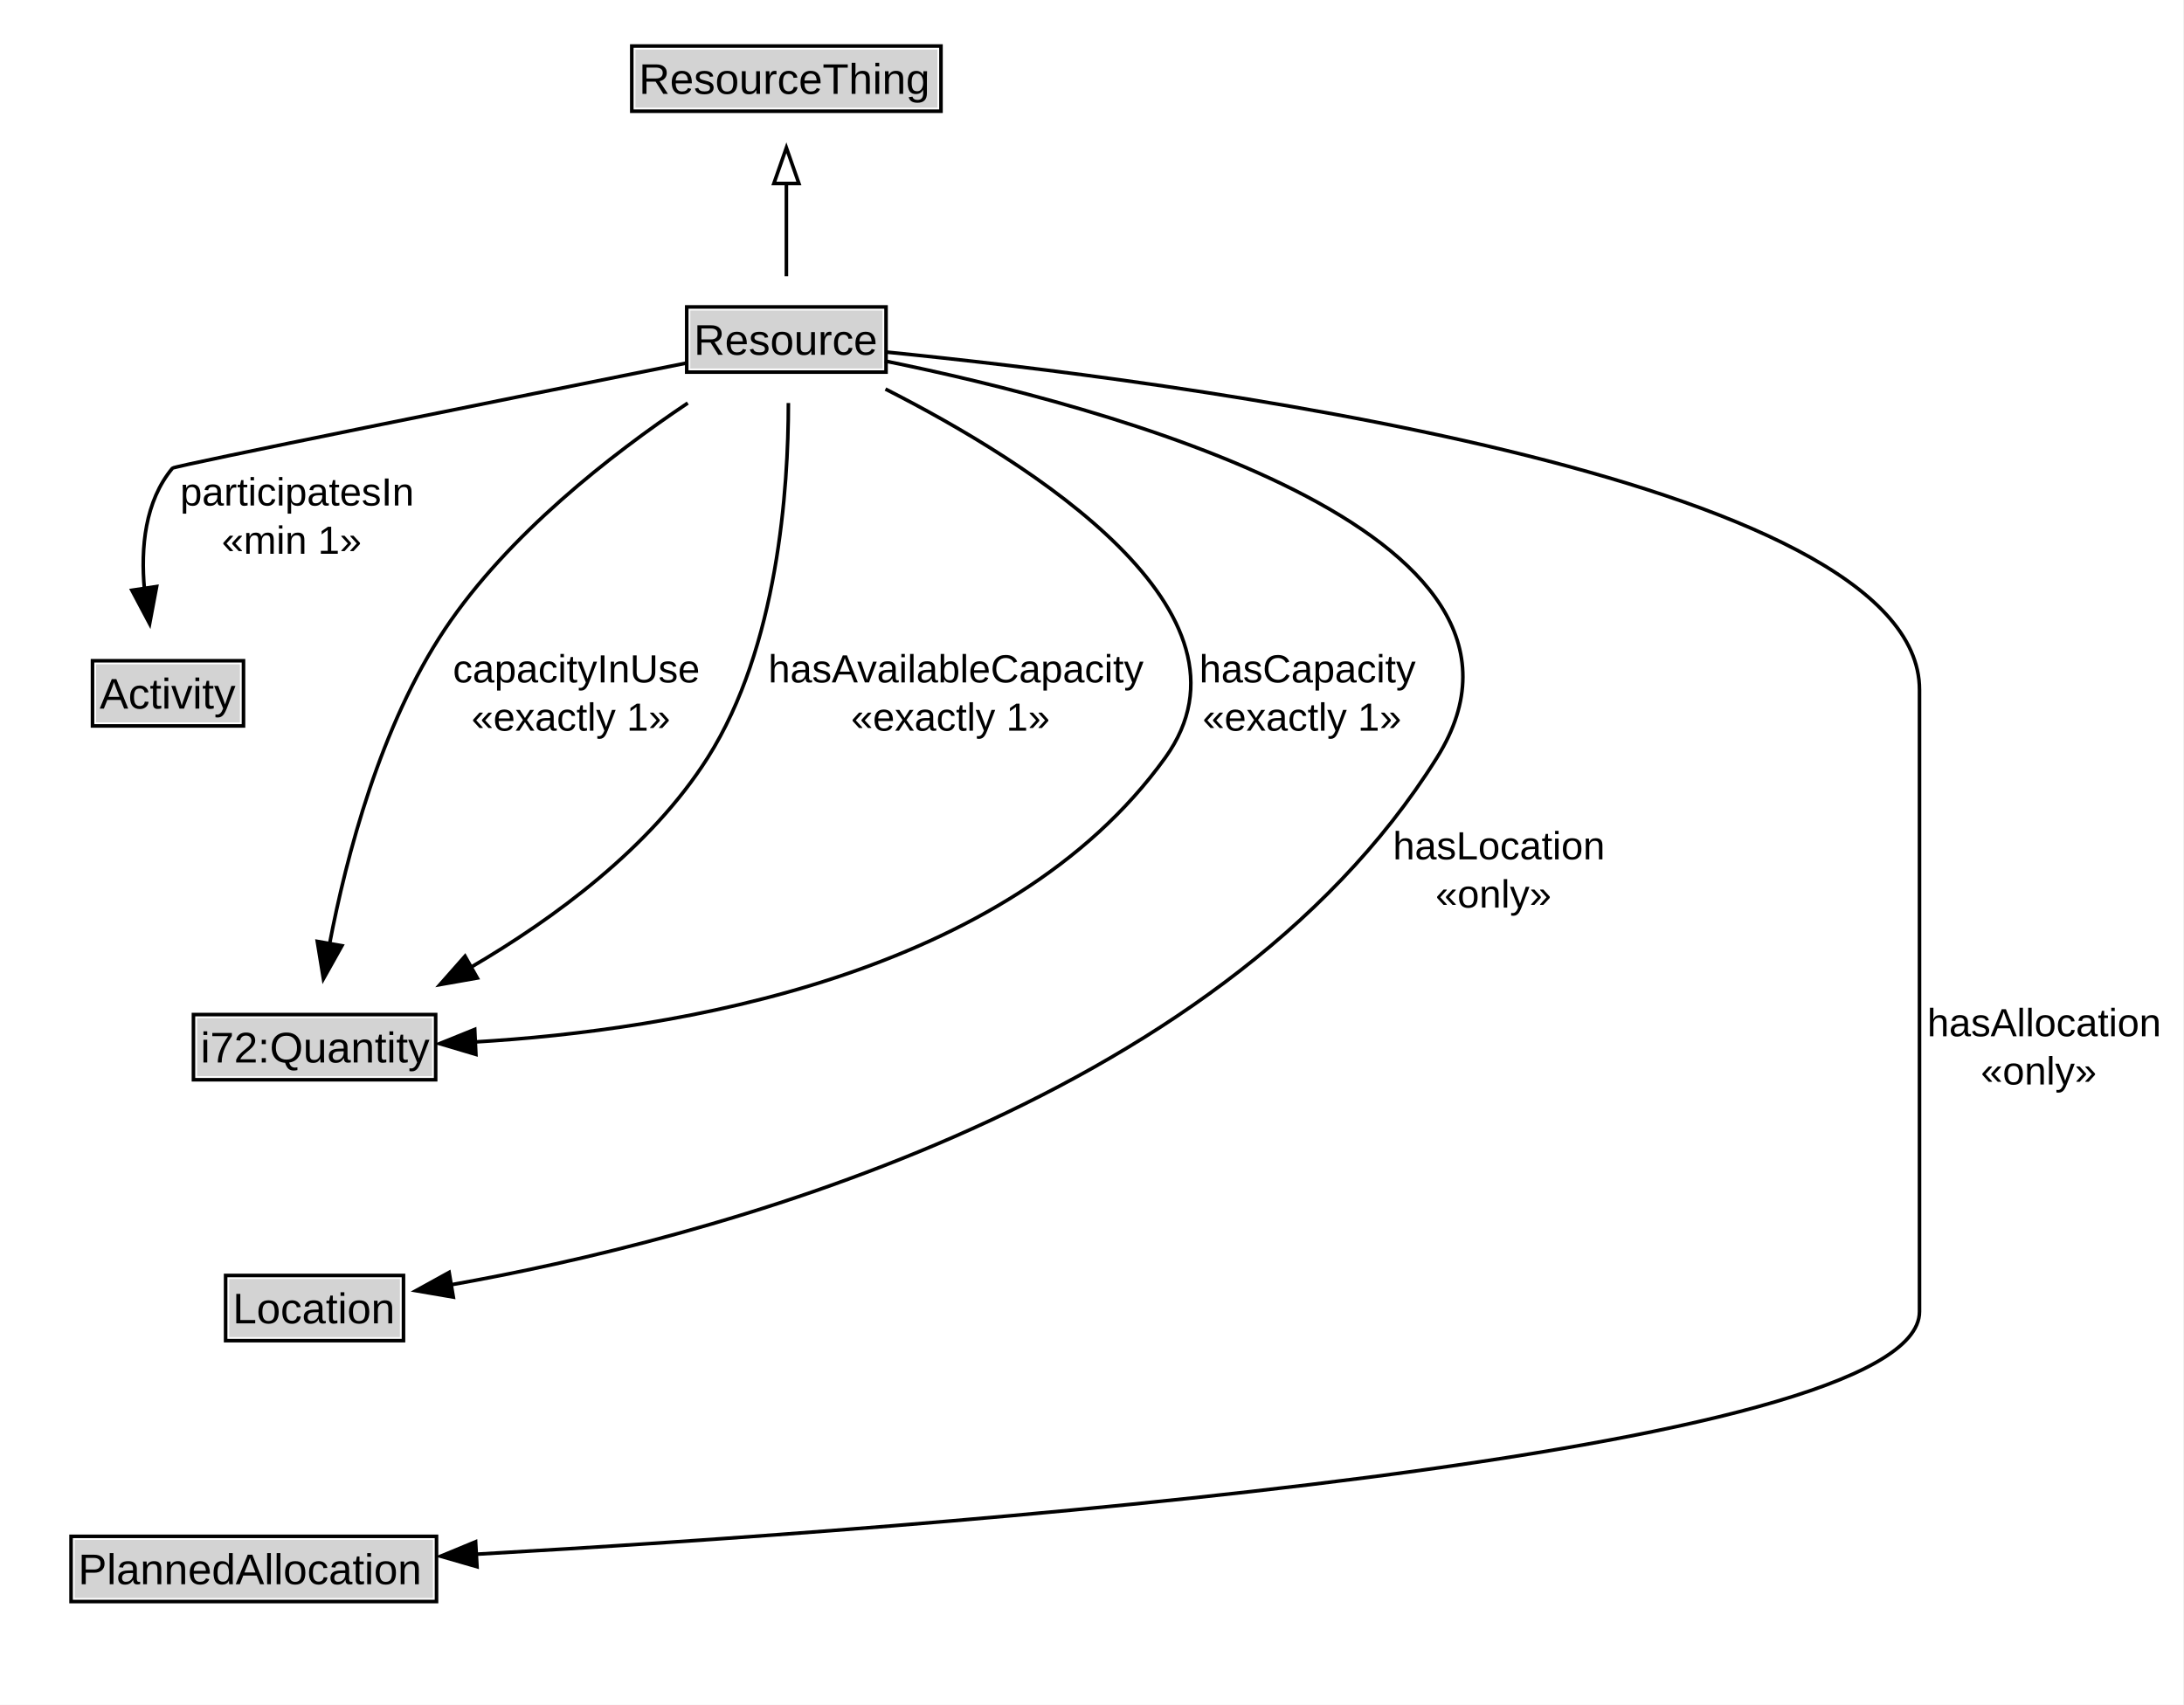
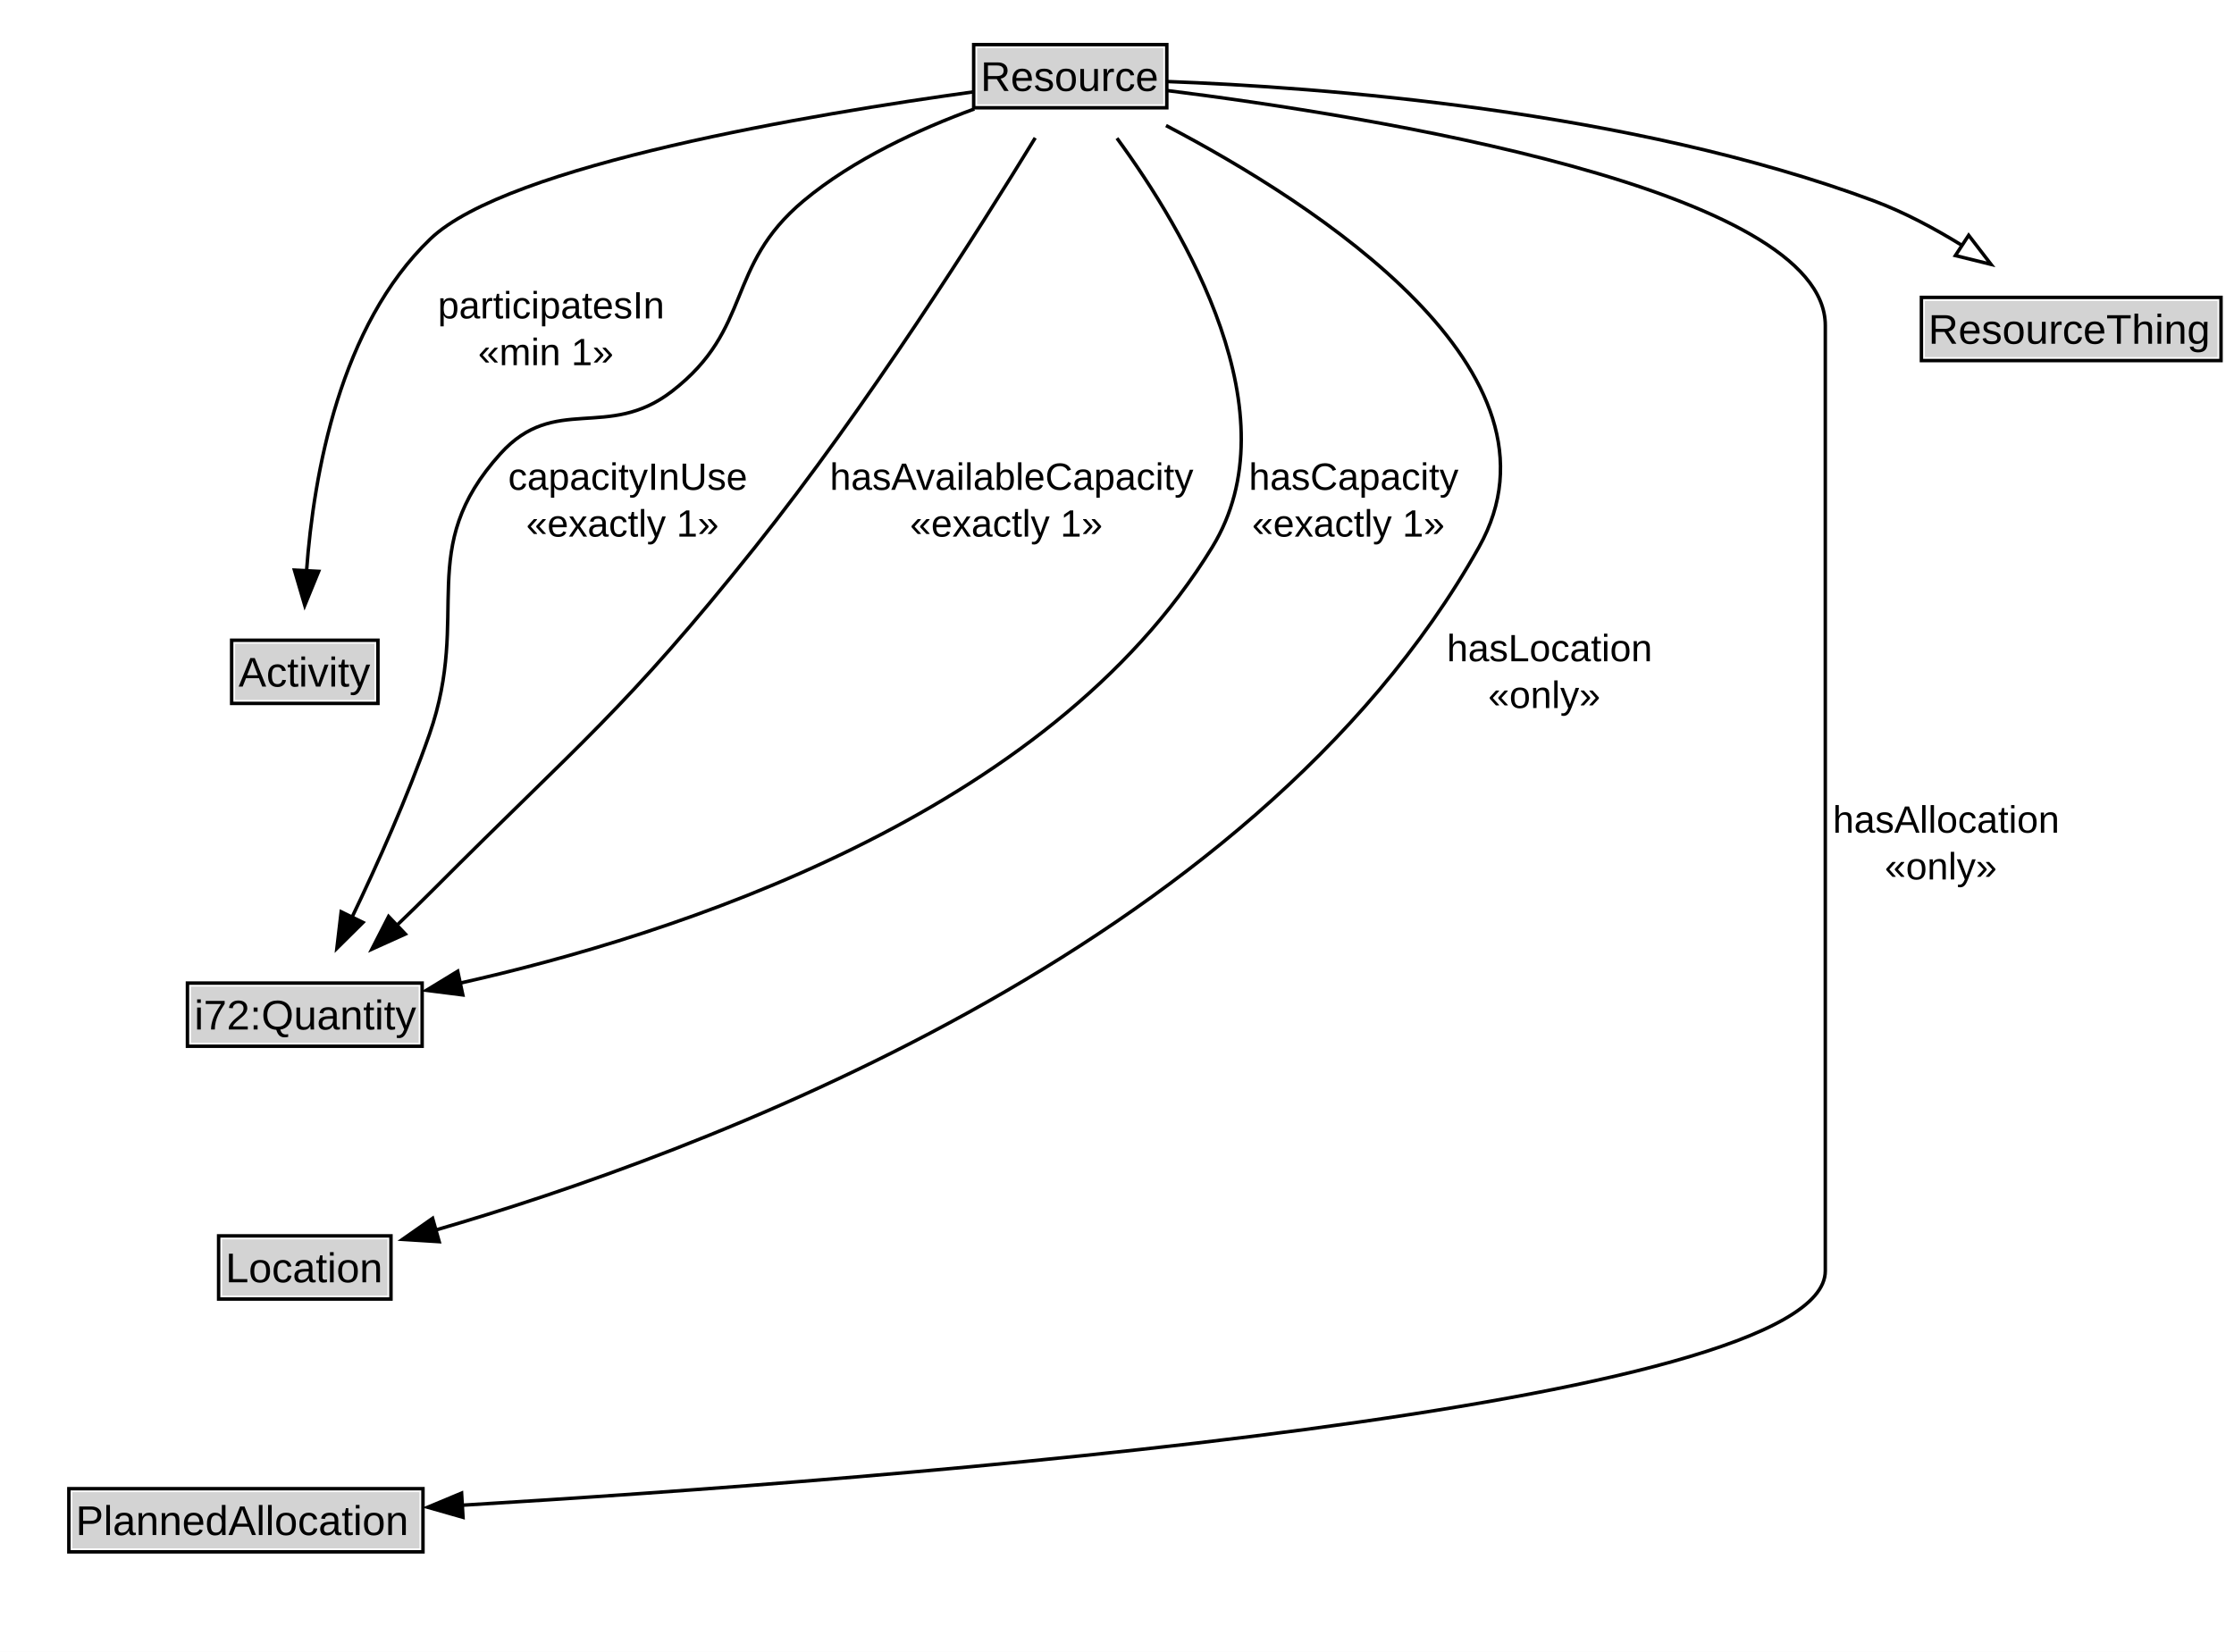
- <svg xmlns="http://www.w3.org/2000/svg" xmlns:xlink="http://www.w3.org/1999/xlink" width="611pt" height="477pt" viewBox="0.00 0.00 611.00 477.00">
+ <svg xmlns="http://www.w3.org/2000/svg" xmlns:xlink="http://www.w3.org/1999/xlink" width="645pt" height="477pt" viewBox="0.00 0.00 645.00 477.00">
  <g id="graph0" class="graph" transform="scale(1 1) rotate(0) translate(4 473)">
-     <polygon fill="white" stroke="none" points="-4,4 -4,-473 606.75,-473 606.75,4 -4,4" />
+     <polygon fill="white" stroke="none" points="-4,4 -4,-473 641.25,-473 641.25,4 -4,4" />
    <g id="clust2" class="cluster">
</g>
    <g id="node1" class="node">
      <g id="a_node1">
-         <a xlink:href="../Resource.md" xlink:title="&lt;TABLE&gt;">
-           <polygon fill="lightgray" stroke="none" points="189.12,-369.88 189.12,-386.12 242.88,-386.12 242.88,-369.88 189.12,-369.88" />
-           <text xml:space="preserve" text-anchor="start" x="190.12" y="-373.73" font-family="Arial" font-size="12.00">Resource</text>
-           <polygon fill="none" stroke="black" points="188.12,-368.88 188.12,-387.12 243.88,-387.12 243.88,-368.88 188.12,-368.88" />
+         <a xlink:href="../Resource" xlink:title="&lt;TABLE&gt;">
+           <polygon fill="lightgray" stroke="none" points="278.12,-442.88 278.12,-459.12 331.88,-459.12 331.88,-442.88 278.12,-442.88" />
+           <text xml:space="preserve" text-anchor="start" x="279.12" y="-446.73" font-family="Arial" font-size="12.00">Resource</text>
+           <polygon fill="none" stroke="black" points="277.12,-441.88 277.12,-460.12 332.88,-460.12 332.88,-441.88 277.12,-441.88" />
        </a>
      </g>
    </g>
    <g id="node3" class="node">
      <g id="a_node3">
-         <a xlink:href="../Activity.md" xlink:title="&lt;TABLE&gt;">
-           <polygon fill="lightgray" stroke="none" points="22.88,-270.88 22.88,-287.12 63.12,-287.12 63.12,-270.88 22.88,-270.88" />
-           <text xml:space="preserve" text-anchor="start" x="23.88" y="-274.73" font-family="Arial" font-size="12.00">Activity</text>
-           <polygon fill="none" stroke="black" points="21.88,-269.88 21.88,-288.12 64.12,-288.12 64.12,-269.88 21.88,-269.88" />
+         <a xlink:href="../Activity" xlink:title="&lt;TABLE&gt;">
+           <polygon fill="lightgray" stroke="none" points="63.88,-270.88 63.88,-287.12 104.12,-287.12 104.12,-270.88 63.88,-270.88" />
+           <text xml:space="preserve" text-anchor="start" x="64.88" y="-274.73" font-family="Arial" font-size="12.00">Activity</text>
+           <polygon fill="none" stroke="black" points="62.88,-269.88 62.88,-288.12 105.12,-288.12 105.12,-269.88 62.88,-269.88" />
        </a>
      </g>
    </g>
    <g id="edge9" class="edge">
-       <path fill="none" stroke="black" d="M188.14,-371.44C139.65,-361.74 44.83,-342.7 44.25,-342 36.55,-332.76 35.33,-319.77 36.41,-308.07" />
-       <polygon fill="black" stroke="black" points="39.82,-308.89 37.86,-298.48 32.9,-307.84 39.82,-308.89" />
-       <text xml:space="preserve" text-anchor="middle" x="79.12" y="-331.55" font-family="Arial" font-size="11.00"> participatesIn </text>
-       <text xml:space="preserve" text-anchor="middle" x="79.12" y="-318.05" font-family="Arial" font-size="11.00"> «min 1»  </text>
+       <path fill="none" stroke="black" d="M277.2,-446.49C231.32,-440.16 142.6,-425.46 120.25,-404 94.18,-378.96 86.57,-336.31 84.51,-308.14" />
+       <polygon fill="black" stroke="black" points="88,-308.01 83.99,-298.2 81.01,-308.37 88,-308.01" />
+       <text xml:space="preserve" text-anchor="middle" x="155.12" y="-381.05" font-family="Arial" font-size="11.00"> participatesIn </text>
+       <text xml:space="preserve" text-anchor="middle" x="155.12" y="-367.55" font-family="Arial" font-size="11.00"> «min 1»  </text>
    </g>
    <g id="node4" class="node">
-       <polygon fill="lightgray" stroke="none" points="51.12,-171.88 51.12,-188.12 116.88,-188.12 116.88,-171.88 51.12,-171.88" />
-       <text xml:space="preserve" text-anchor="start" x="52.12" y="-175.72" font-family="Arial" font-size="12.00">i72:Quantity</text>
-       <polygon fill="none" stroke="black" points="50.12,-170.88 50.12,-189.12 117.88,-189.12 117.88,-170.88 50.12,-170.88" />
+       <g id="a_node4">
+         <a xlink:href="https://w3id.org/citydata/21972/v1/Quantity" xlink:title="&lt;TABLE&gt;">
+           <polygon fill="lightgray" stroke="none" points="51.12,-171.88 51.12,-188.12 116.88,-188.12 116.88,-171.88 51.12,-171.88" />
+           <text xml:space="preserve" text-anchor="start" x="52.12" y="-175.72" font-family="Arial" font-size="12.00">i72:Quantity</text>
+           <polygon fill="none" stroke="black" points="50.12,-170.88 50.12,-189.12 117.88,-189.12 117.88,-170.88 50.12,-170.88" />
+         </a>
+       </g>
    </g>
    <g id="edge10" class="edge">
-       <path fill="none" stroke="black" d="M188.41,-360.22C167.03,-345.89 138.17,-323.43 120.5,-297 102.45,-270 92.92,-233.56 88.18,-208.78" />
-       <polygon fill="black" stroke="black" points="91.66,-208.38 86.48,-199.13 84.77,-209.59 91.66,-208.38" />
-       <text xml:space="preserve" text-anchor="middle" x="157.25" y="-282.05" font-family="Arial" font-size="11.00"> capacityInUse </text>
-       <text xml:space="preserve" text-anchor="middle" x="157.25" y="-268.55" font-family="Arial" font-size="11.00"> «exactly 1»  </text>
+       <path fill="none" stroke="black" d="M277.31,-441.54C261.67,-435.81 242.42,-427.06 228,-415 205.21,-395.94 213.52,-378.16 190,-360 171.47,-345.69 156.2,-359.37 140.5,-342 115.6,-314.45 132.22,-296.07 120,-261 113.71,-242.95 104.93,-223.36 97.62,-208.09" />
+       <polygon fill="black" stroke="black" points="100.8,-206.63 93.27,-199.17 94.51,-209.7 100.8,-206.63" />
+       <text xml:space="preserve" text-anchor="middle" x="177.25" y="-331.55" font-family="Arial" font-size="11.00"> capacityInUse </text>
+       <text xml:space="preserve" text-anchor="middle" x="177.25" y="-318.05" font-family="Arial" font-size="11.00"> «exactly 1»  </text>
    </g>
    <g id="edge11" class="edge">
-       <path fill="none" stroke="black" d="M216.56,-360.24C216.57,-336.36 213.64,-291.99 194,-261 178.04,-235.8 151.05,-216 127.8,-202.39" />
-       <polygon fill="black" stroke="black" points="129.53,-199.35 119.09,-197.51 126.1,-205.45 129.53,-199.35" />
-       <text xml:space="preserve" text-anchor="middle" x="263.43" y="-282.05" font-family="Arial" font-size="11.00"> hasAvailableCapacity </text>
-       <text xml:space="preserve" text-anchor="middle" x="263.43" y="-268.55" font-family="Arial" font-size="11.00"> «exactly 1»  </text>
+       <path fill="none" stroke="black" d="M294.89,-433.19C278.9,-407.04 246.27,-355.43 214,-315 176.34,-267.82 163.61,-258.76 121,-216 117.63,-212.62 114.03,-209.11 110.46,-205.67" />
+       <polygon fill="black" stroke="black" points="113.03,-203.28 103.37,-198.92 108.2,-208.35 113.03,-203.28" />
+       <text xml:space="preserve" text-anchor="middle" x="288.07" y="-331.55" font-family="Arial" font-size="11.00"> hasAvailableCapacity </text>
+       <text xml:space="preserve" text-anchor="middle" x="288.07" y="-318.05" font-family="Arial" font-size="11.00"> «exactly 1»  </text>
    </g>
    <g id="edge12" class="edge">
-       <path fill="none" stroke="black" d="M243.72,-364.14C284.09,-343.62 351.22,-301.65 322,-261 277.94,-199.7 184.57,-184.73 128.77,-181.45" />
-       <polygon fill="black" stroke="black" points="129.14,-177.97 118.98,-180.99 128.81,-184.96 129.14,-177.97" />
-       <text xml:space="preserve" text-anchor="middle" x="361.78" y="-282.05" font-family="Arial" font-size="11.00"> hasCapacity </text>
-       <text xml:space="preserve" text-anchor="middle" x="361.78" y="-268.55" font-family="Arial" font-size="11.00"> «exactly 1»  </text>
+       <path fill="none" stroke="black" d="M318.49,-433.09C338.05,-406.37 369.52,-353.45 346,-315 298.44,-237.25 189.93,-202.79 128.52,-189.04" />
+       <polygon fill="black" stroke="black" points="129.62,-185.7 119.11,-187.03 128.15,-192.54 129.62,-185.7" />
+       <text xml:space="preserve" text-anchor="middle" x="386.83" y="-331.55" font-family="Arial" font-size="11.00"> hasCapacity </text>
+       <text xml:space="preserve" text-anchor="middle" x="386.83" y="-318.05" font-family="Arial" font-size="11.00"> «exactly 1»  </text>
    </g>
    <g id="node5" class="node">
      <g id="a_node5">
-         <a xlink:href="../Location.md" xlink:title="&lt;TABLE&gt;">
+         <a xlink:href="../Location" xlink:title="&lt;TABLE&gt;">
          <polygon fill="lightgray" stroke="none" points="60.12,-98.88 60.12,-115.12 107.88,-115.12 107.88,-98.88 60.12,-98.88" />
          <text xml:space="preserve" text-anchor="start" x="61.12" y="-102.72" font-family="Arial" font-size="12.00">Location</text>
          <polygon fill="none" stroke="black" points="59.12,-97.88 59.12,-116.12 108.88,-116.12 108.88,-97.88 59.12,-97.88" />
        </a>
      </g>
    </g>
    <g id="edge7" class="edge">
-       <path fill="none" stroke="black" d="M243.57,-371.99C303.63,-359.78 437.82,-324.7 398,-261 336.47,-162.57 191.39,-125.79 122.11,-113.5" />
-       <polygon fill="black" stroke="black" points="122.82,-110.07 112.37,-111.86 121.65,-116.98 122.82,-110.07" />
-       <text xml:space="preserve" text-anchor="middle" x="415.34" y="-232.55" font-family="Arial" font-size="11.00"> hasLocation </text>
-       <text xml:space="preserve" text-anchor="middle" x="415.34" y="-219.05" font-family="Arial" font-size="11.00"> «only»  </text>
+       <path fill="none" stroke="black" d="M332.65,-436.75C375.8,-414.14 451.41,-365.63 423,-315 357.34,-197.97 195.63,-139.26 121.83,-117.82" />
+       <polygon fill="black" stroke="black" points="122.8,-114.45 112.22,-115.11 120.9,-121.19 122.8,-114.45" />
+       <text xml:space="preserve" text-anchor="middle" x="443.39" y="-282.05" font-family="Arial" font-size="11.00"> hasLocation </text>
+       <text xml:space="preserve" text-anchor="middle" x="443.39" y="-268.55" font-family="Arial" font-size="11.00"> «only»  </text>
    </g>
    <g id="node6" class="node">
      <g id="a_node6">
-         <a xlink:href="../PlannedAllocation.md" xlink:title="&lt;TABLE&gt;">
+         <a xlink:href="../PlannedAllocation" xlink:title="&lt;TABLE&gt;">
          <polygon fill="lightgray" stroke="none" points="16.88,-25.88 16.88,-42.12 117.12,-42.12 117.12,-25.88 16.88,-25.88" />
          <text xml:space="preserve" text-anchor="start" x="17.88" y="-29.73" font-family="Arial" font-size="12.00">PlannedAllocation</text>
          <polygon fill="none" stroke="black" points="15.88,-24.88 15.88,-43.12 118.12,-43.12 118.12,-24.88 15.88,-24.88" />
        </a>
      </g>
    </g>
    <g id="edge8" class="edge">
-       <path fill="none" stroke="black" d="M243.85,-374.5C321.21,-366.8 533,-340.22 533,-280 533,-280 533,-280 533,-106 533,-65.63 256.09,-45.31 129.19,-38.12" />
-       <polygon fill="black" stroke="black" points="129.45,-34.62 119.27,-37.56 129.06,-41.61 129.45,-34.62" />
-       <text xml:space="preserve" text-anchor="middle" x="567.88" y="-183.05" font-family="Arial" font-size="11.00"> hasAllocation </text>
-       <text xml:space="preserve" text-anchor="middle" x="567.88" y="-169.55" font-family="Arial" font-size="11.00"> «only»  </text>
+       <path fill="none" stroke="black" d="M332.61,-446.9C391.27,-439.54 523,-418.6 523,-379 523,-379 523,-379 523,-106 523,-66.62 254.03,-45.85 129.24,-38.33" />
+       <polygon fill="black" stroke="black" points="129.68,-34.85 119.49,-37.76 129.27,-41.84 129.68,-34.85" />
+       <text xml:space="preserve" text-anchor="middle" x="557.88" y="-232.55" font-family="Arial" font-size="11.00"> hasAllocation </text>
+       <text xml:space="preserve" text-anchor="middle" x="557.88" y="-219.05" font-family="Arial" font-size="11.00"> «only»  </text>
    </g>
    <g id="node7" class="node">
      <g id="a_node7">
-         <a xlink:href="../ResourceThing.md" xlink:title="&lt;TABLE&gt;">
-           <polygon fill="lightgray" stroke="none" points="173.75,-442.88 173.75,-459.12 258.25,-459.12 258.25,-442.88 173.75,-442.88" />
-           <text xml:space="preserve" text-anchor="start" x="174.75" y="-446.73" font-family="Arial" font-size="12.00">ResourceThing</text>
-           <polygon fill="none" stroke="black" points="172.75,-441.88 172.75,-460.12 259.25,-460.12 259.25,-441.88 172.75,-441.88" />
+         <a xlink:href="../ResourceThing" xlink:title="&lt;TABLE&gt;">
+           <polygon fill="lightgray" stroke="none" points="551.75,-369.88 551.75,-386.12 636.25,-386.12 636.25,-369.88 551.75,-369.88" />
+           <text xml:space="preserve" text-anchor="start" x="552.75" y="-373.73" font-family="Arial" font-size="12.00">ResourceThing</text>
+           <polygon fill="none" stroke="black" points="550.75,-368.88 550.75,-387.12 637.25,-387.12 637.25,-368.88 550.75,-368.88" />
        </a>
      </g>
    </g>
    <g id="edge1" class="edge">
-       <path fill="none" stroke="black" d="M216,-395.71C216,-403.47 216,-412.92 216,-421.74" />
-       <polygon fill="none" stroke="black" points="212.5,-421.66 216,-431.66 219.5,-421.66 212.5,-421.66" />
+       <path fill="none" stroke="black" d="M332.7,-449.47C377.16,-447.83 466.57,-441.23 537,-415 545.71,-411.75 554.51,-407.06 562.5,-402.12" />
+       <polygon fill="none" stroke="black" points="564.39,-405.06 570.85,-396.66 560.56,-399.2 564.39,-405.06" />
    </g>
  </g>
</svg>
